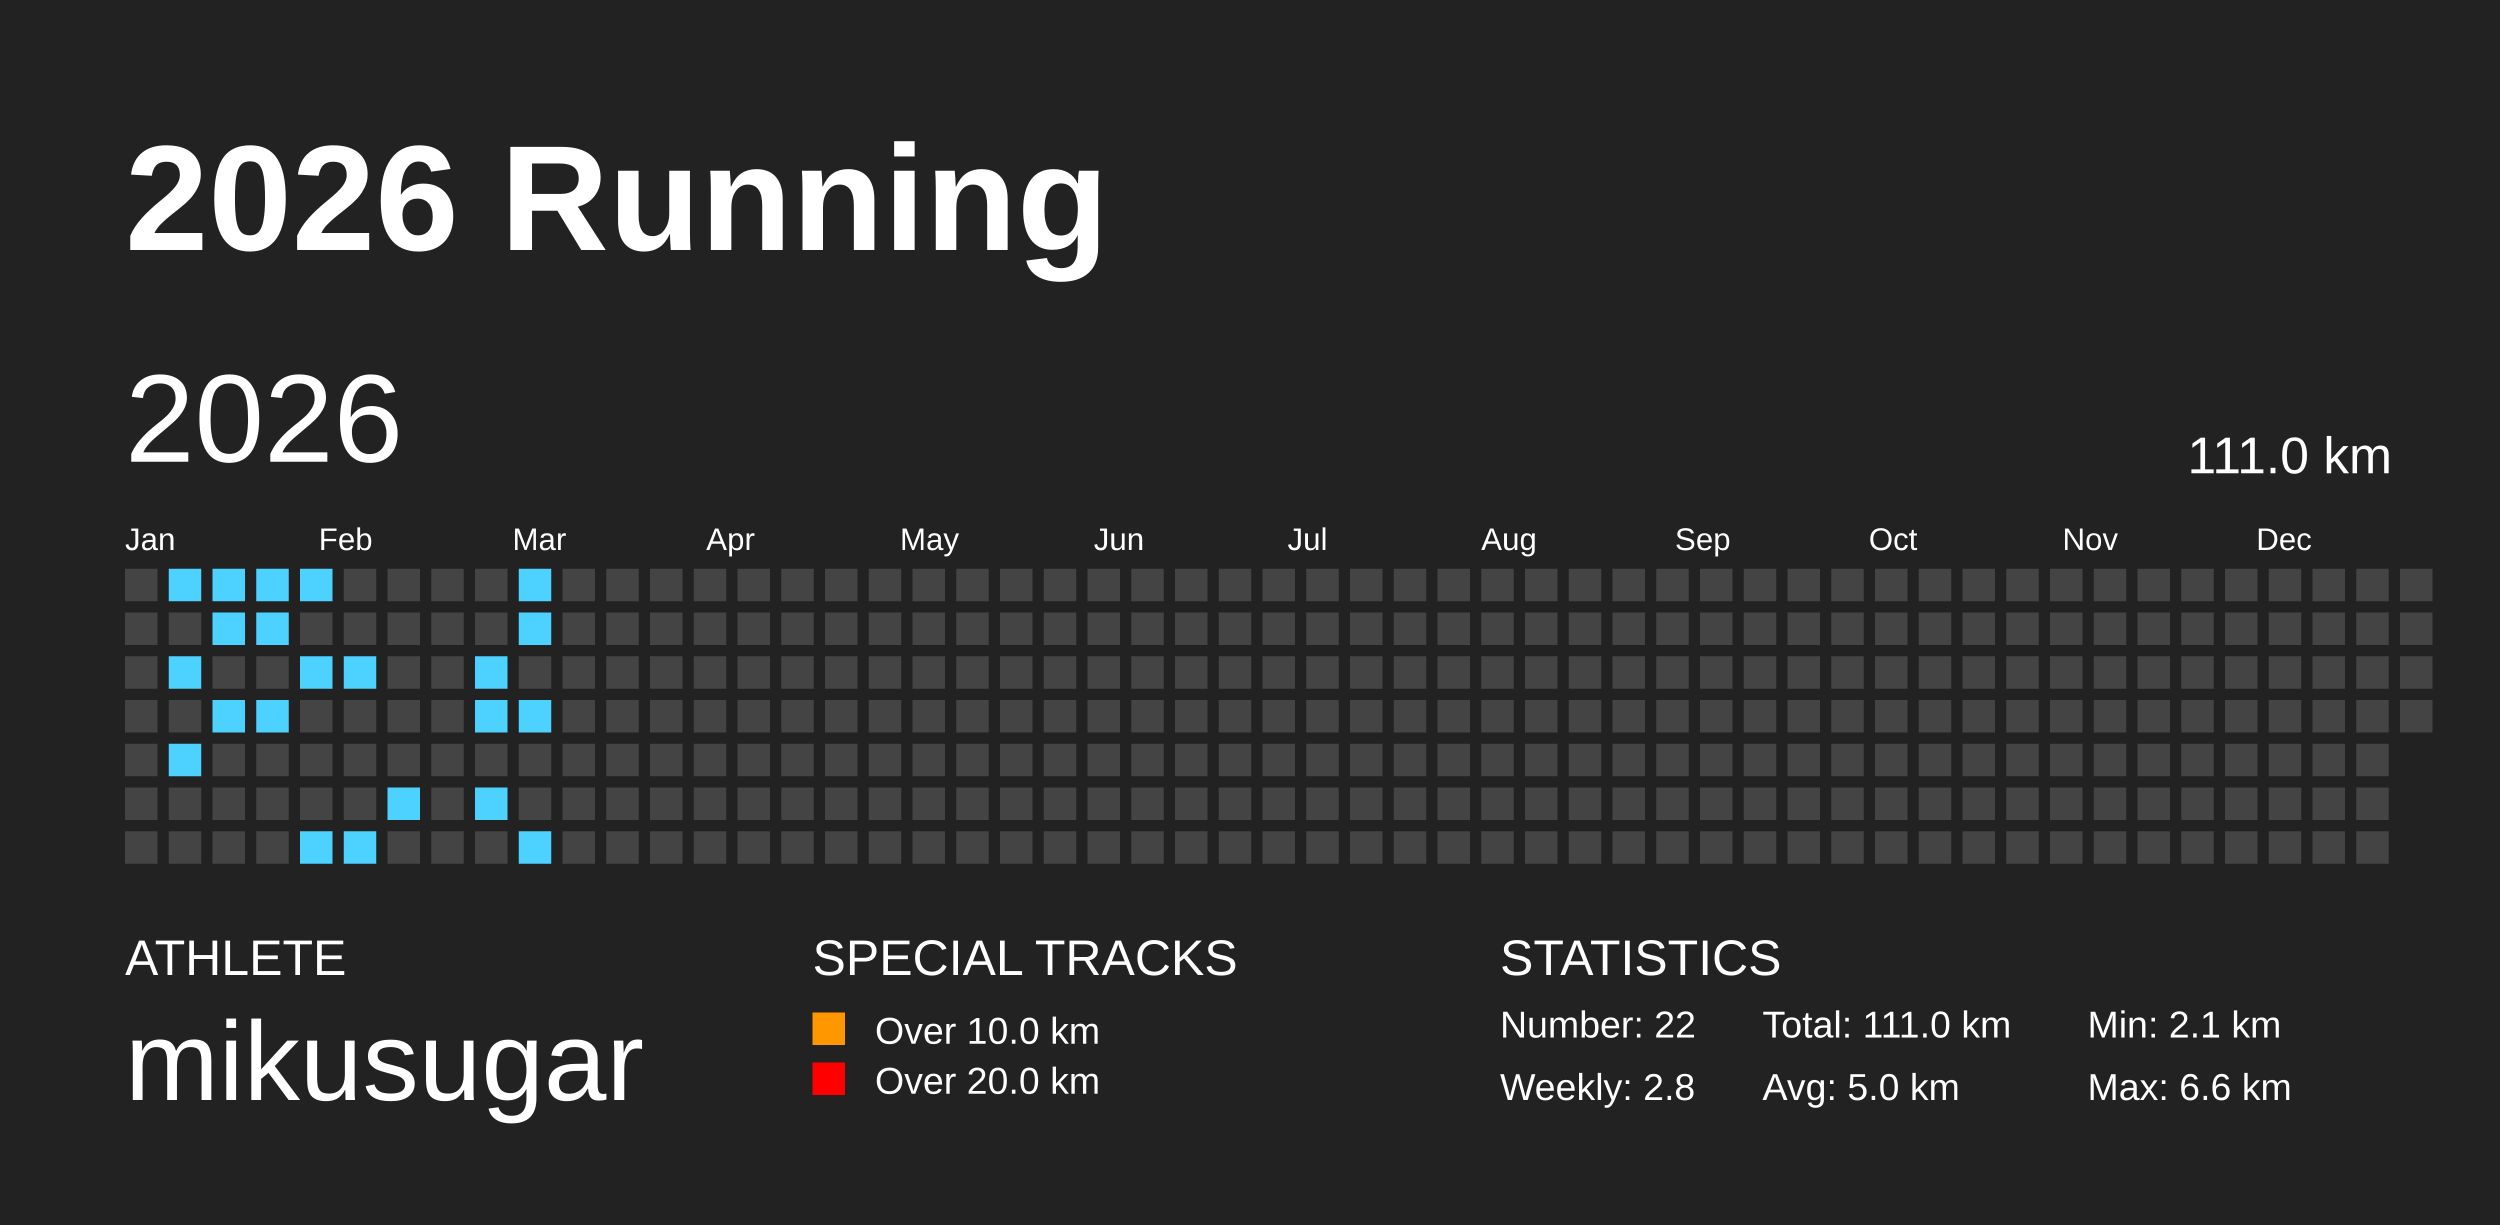
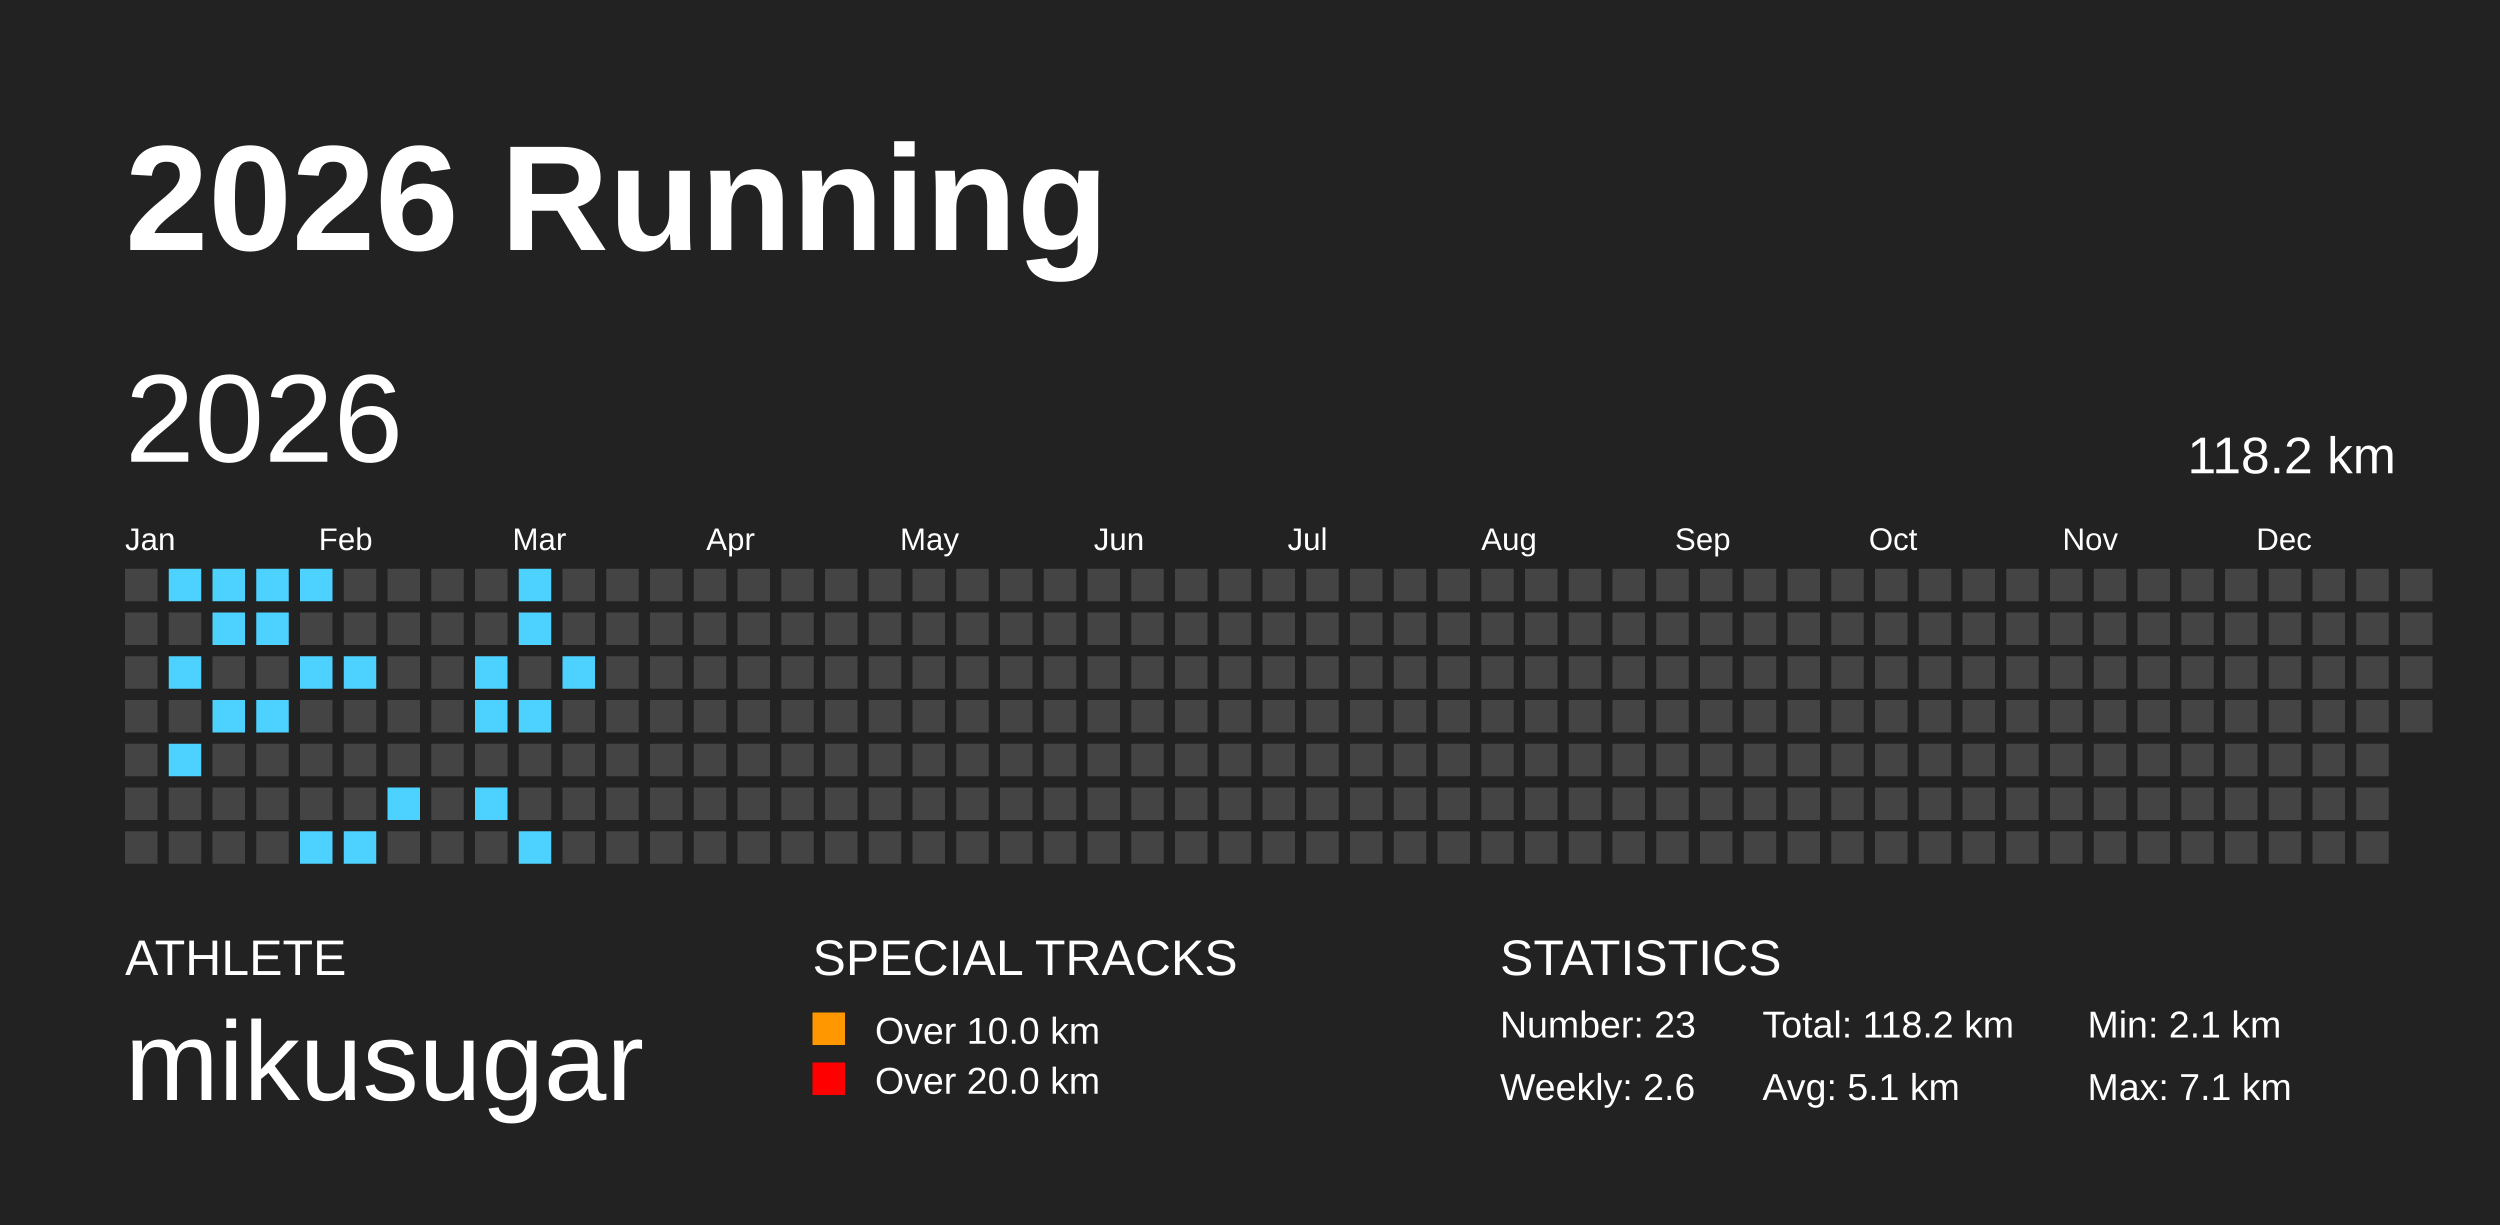
<svg xmlns="http://www.w3.org/2000/svg" baseProfile="full" height="98mm" version="1.1" viewBox="0,0,200,98" width="200mm">
  <defs />
  <rect fill="#222222" height="98" width="200" x="0" y="0" />
  <text fill="#FFFFFF" style="font-size:12px; font-family:Arial; font-weight:bold;" x="10" y="20">2026 Running</text>
  <text fill="#FFFFFF" style="font-size:4px; font-family:Arial" x="10" y="78">ATHLETE</text>
  <text fill="#FFFFFF" style="font-size:9px; font-family:Arial" x="10" y="88">mikusugar</text>
  <text fill="#FFFFFF" style="font-size:4px; font-family:Arial" x="65" y="78">SPECIAL TRACKS</text>
  <rect fill="#ff9800" height="2.6" width="2.6" x="65" y="81" />
  <text fill="#FFFFFF" style="font-size:3px; font-family:Arial" x="70" y="83.5">Over 10.0 km</text>
  <rect fill="red" height="2.6" width="2.6" x="65" y="85" />
  <text fill="#FFFFFF" style="font-size:3px; font-family:Arial" x="70" y="87.5">Over 20.0 km</text>
  <text fill="#FFFFFF" style="font-size:4px; font-family:Arial" x="120" y="78">STATISTICS</text>
-   <text fill="#FFFFFF" style="font-size:3px; font-family:Arial" x="120" y="83">Number: 22</text>
-   <text fill="#FFFFFF" style="font-size:3px; font-family:Arial" x="120" y="88">Weekly: 2.8</text>
-   <text fill="#FFFFFF" style="font-size:3px; font-family:Arial" x="141" y="83">Total: 111.0 km</text>
-   <text fill="#FFFFFF" style="font-size:3px; font-family:Arial" x="141" y="88">Avg: 5.0 km</text>
+   <text fill="#FFFFFF" style="font-size:3px; font-family:Arial" x="120" y="83">Number: 23</text>
+   <text fill="#FFFFFF" style="font-size:3px; font-family:Arial" x="120" y="88">Weekly: 2.6</text>
+   <text fill="#FFFFFF" style="font-size:3px; font-family:Arial" x="141" y="83">Total: 118.2 km</text>
+   <text fill="#FFFFFF" style="font-size:3px; font-family:Arial" x="141" y="88">Avg: 5.1 km</text>
  <text fill="#FFFFFF" style="font-size:3px; font-family:Arial" x="167" y="83">Min: 2.1 km</text>
-   <text fill="#FFFFFF" style="font-size:3px; font-family:Arial" x="167" y="88">Max: 6.6 km</text>
+   <text fill="#FFFFFF" style="font-size:3px; font-family:Arial" x="167" y="88">Max: 7.1 km</text>
  <text dominant-baseline="hanging" fill="#FFFFFF" style="font-size:10.0px; font-family:Arial;" x="10" y="30">2026</text>
-   <text dominant-baseline="hanging" fill="#FFFFFF" style="font-size:4.125px; font-family:Arial;" x="175" y="35">111.0 km</text>
+   <text dominant-baseline="hanging" fill="#FFFFFF" style="font-size:4.125px; font-family:Arial;" x="175" y="35">118.2 km</text>
  <text fill="#FFFFFF" style="font-size:2.5px; font-family:Arial" x="10.0" y="44">Jan</text>
  <text fill="#FFFFFF" style="font-size:2.5px; font-family:Arial" x="25.5" y="44">Feb</text>
  <text fill="#FFFFFF" style="font-size:2.5px; font-family:Arial" x="41.0" y="44">Mar</text>
  <text fill="#FFFFFF" style="font-size:2.5px; font-family:Arial" x="56.5" y="44">Apr</text>
  <text fill="#FFFFFF" style="font-size:2.5px; font-family:Arial" x="72.0" y="44">May</text>
  <text fill="#FFFFFF" style="font-size:2.5px; font-family:Arial" x="87.5" y="44">Jun</text>
  <text fill="#FFFFFF" style="font-size:2.5px; font-family:Arial" x="103.0" y="44">Jul</text>
  <text fill="#FFFFFF" style="font-size:2.5px; font-family:Arial" x="118.5" y="44">Aug</text>
  <text fill="#FFFFFF" style="font-size:2.5px; font-family:Arial" x="134.0" y="44">Sep</text>
  <text fill="#FFFFFF" style="font-size:2.5px; font-family:Arial" x="149.5" y="44">Oct</text>
  <text fill="#FFFFFF" style="font-size:2.5px; font-family:Arial" x="165.0" y="44">Nov</text>
  <text fill="#FFFFFF" style="font-size:2.5px; font-family:Arial" x="180.5" y="44">Dec</text>
  <rect fill="#444444" height="2.6" width="2.6" x="10.0" y="45.5" />
  <rect fill="#444444" height="2.6" width="2.6" x="10.0" y="49.0" />
  <rect fill="#444444" height="2.6" width="2.6" x="10.0" y="52.5" />
  <rect fill="#444444" height="2.6" width="2.6" x="10.0" y="56.0" />
  <rect fill="#444444" height="2.6" width="2.6" x="10.0" y="59.5" />
  <rect fill="#444444" height="2.6" width="2.6" x="10.0" y="63.0" />
  <rect fill="#444444" height="2.6" width="2.6" x="10.0" y="66.5" />
  <rect fill="#4DD2FF" height="2.6" width="2.6" x="13.5" y="45.5" />
  <rect fill="#444444" height="2.6" width="2.6" x="13.5" y="49.0" />
  <rect fill="#4DD2FF" height="2.6" width="2.6" x="13.5" y="52.5" />
  <rect fill="#444444" height="2.6" width="2.6" x="13.5" y="56.0" />
  <rect fill="#4DD2FF" height="2.6" width="2.6" x="13.5" y="59.5" />
  <rect fill="#444444" height="2.6" width="2.6" x="13.5" y="63.0" />
  <rect fill="#444444" height="2.6" width="2.6" x="13.5" y="66.5" />
  <rect fill="#4DD2FF" height="2.6" width="2.6" x="17.0" y="45.5" />
  <rect fill="#4DD2FF" height="2.6" width="2.6" x="17.0" y="49.0" />
  <rect fill="#444444" height="2.6" width="2.6" x="17.0" y="52.5" />
  <rect fill="#4DD2FF" height="2.6" width="2.6" x="17.0" y="56.0" />
  <rect fill="#444444" height="2.6" width="2.6" x="17.0" y="59.5" />
  <rect fill="#444444" height="2.6" width="2.6" x="17.0" y="63.0" />
  <rect fill="#444444" height="2.6" width="2.6" x="17.0" y="66.5" />
  <rect fill="#4DD2FF" height="2.6" width="2.6" x="20.5" y="45.5" />
  <rect fill="#4DD2FF" height="2.6" width="2.6" x="20.5" y="49.0" />
  <rect fill="#444444" height="2.6" width="2.6" x="20.5" y="52.5" />
  <rect fill="#4DD2FF" height="2.6" width="2.6" x="20.5" y="56.0" />
  <rect fill="#444444" height="2.6" width="2.6" x="20.5" y="59.5" />
  <rect fill="#444444" height="2.6" width="2.6" x="20.5" y="63.0" />
  <rect fill="#444444" height="2.6" width="2.6" x="20.5" y="66.5" />
  <rect fill="#4DD2FF" height="2.6" width="2.6" x="24.0" y="45.5" />
  <rect fill="#444444" height="2.6" width="2.6" x="24.0" y="49.0" />
  <rect fill="#4DD2FF" height="2.6" width="2.6" x="24.0" y="52.5" />
  <rect fill="#444444" height="2.6" width="2.6" x="24.0" y="56.0" />
  <rect fill="#444444" height="2.6" width="2.6" x="24.0" y="59.5" />
  <rect fill="#444444" height="2.6" width="2.6" x="24.0" y="63.0" />
  <rect fill="#4DD2FF" height="2.6" width="2.6" x="24.0" y="66.5" />
  <rect fill="#444444" height="2.6" width="2.6" x="27.5" y="45.5" />
  <rect fill="#444444" height="2.6" width="2.6" x="27.5" y="49.0" />
  <rect fill="#4DD2FF" height="2.6" width="2.6" x="27.5" y="52.5" />
  <rect fill="#444444" height="2.6" width="2.6" x="27.5" y="56.0" />
  <rect fill="#444444" height="2.6" width="2.6" x="27.5" y="59.5" />
  <rect fill="#444444" height="2.6" width="2.6" x="27.5" y="63.0" />
  <rect fill="#4DD2FF" height="2.6" width="2.6" x="27.5" y="66.5" />
  <rect fill="#444444" height="2.6" width="2.6" x="31.0" y="45.5" />
  <rect fill="#444444" height="2.6" width="2.6" x="31.0" y="49.0" />
  <rect fill="#444444" height="2.6" width="2.6" x="31.0" y="52.5" />
  <rect fill="#444444" height="2.6" width="2.6" x="31.0" y="56.0" />
  <rect fill="#444444" height="2.6" width="2.6" x="31.0" y="59.5" />
  <rect fill="#4DD2FF" height="2.6" width="2.6" x="31.0" y="63.0" />
  <rect fill="#444444" height="2.6" width="2.6" x="31.0" y="66.5" />
  <rect fill="#444444" height="2.6" width="2.6" x="34.5" y="45.5" />
  <rect fill="#444444" height="2.6" width="2.6" x="34.5" y="49.0" />
  <rect fill="#444444" height="2.6" width="2.6" x="34.5" y="52.5" />
  <rect fill="#444444" height="2.6" width="2.6" x="34.5" y="56.0" />
  <rect fill="#444444" height="2.6" width="2.6" x="34.5" y="59.5" />
  <rect fill="#444444" height="2.6" width="2.6" x="34.5" y="63.0" />
  <rect fill="#444444" height="2.6" width="2.6" x="34.5" y="66.5" />
  <rect fill="#444444" height="2.6" width="2.6" x="38.0" y="45.5" />
  <rect fill="#444444" height="2.6" width="2.6" x="38.0" y="49.0" />
  <rect fill="#4DD2FF" height="2.6" width="2.6" x="38.0" y="52.5" />
  <rect fill="#4DD2FF" height="2.6" width="2.6" x="38.0" y="56.0" />
  <rect fill="#444444" height="2.6" width="2.6" x="38.0" y="59.5" />
  <rect fill="#4DD2FF" height="2.6" width="2.6" x="38.0" y="63.0" />
  <rect fill="#444444" height="2.6" width="2.6" x="38.0" y="66.5" />
  <rect fill="#4DD2FF" height="2.6" width="2.6" x="41.5" y="45.5" />
  <rect fill="#4DD2FF" height="2.6" width="2.6" x="41.5" y="49.0" />
  <rect fill="#444444" height="2.6" width="2.6" x="41.5" y="52.5" />
  <rect fill="#4DD2FF" height="2.6" width="2.6" x="41.5" y="56.0" />
  <rect fill="#444444" height="2.6" width="2.6" x="41.5" y="59.5" />
  <rect fill="#444444" height="2.6" width="2.6" x="41.5" y="63.0" />
  <rect fill="#4DD2FF" height="2.6" width="2.6" x="41.5" y="66.5" />
  <rect fill="#444444" height="2.6" width="2.6" x="45.0" y="45.5" />
  <rect fill="#444444" height="2.6" width="2.6" x="45.0" y="49.0" />
-   <rect fill="#444444" height="2.6" width="2.6" x="45.0" y="52.5" />
+   <rect fill="#4DD2FF" height="2.6" width="2.6" x="45.0" y="52.5" />
  <rect fill="#444444" height="2.6" width="2.6" x="45.0" y="56.0" />
  <rect fill="#444444" height="2.6" width="2.6" x="45.0" y="59.5" />
  <rect fill="#444444" height="2.6" width="2.6" x="45.0" y="63.0" />
  <rect fill="#444444" height="2.6" width="2.6" x="45.0" y="66.5" />
  <rect fill="#444444" height="2.6" width="2.6" x="48.5" y="45.5" />
  <rect fill="#444444" height="2.6" width="2.6" x="48.5" y="49.0" />
  <rect fill="#444444" height="2.6" width="2.6" x="48.5" y="52.5" />
  <rect fill="#444444" height="2.6" width="2.6" x="48.5" y="56.0" />
  <rect fill="#444444" height="2.6" width="2.6" x="48.5" y="59.5" />
  <rect fill="#444444" height="2.6" width="2.6" x="48.5" y="63.0" />
  <rect fill="#444444" height="2.6" width="2.6" x="48.5" y="66.5" />
  <rect fill="#444444" height="2.6" width="2.6" x="52.0" y="45.5" />
  <rect fill="#444444" height="2.6" width="2.6" x="52.0" y="49.0" />
  <rect fill="#444444" height="2.6" width="2.6" x="52.0" y="52.5" />
  <rect fill="#444444" height="2.6" width="2.6" x="52.0" y="56.0" />
  <rect fill="#444444" height="2.6" width="2.6" x="52.0" y="59.5" />
  <rect fill="#444444" height="2.6" width="2.6" x="52.0" y="63.0" />
  <rect fill="#444444" height="2.6" width="2.6" x="52.0" y="66.5" />
  <rect fill="#444444" height="2.6" width="2.6" x="55.5" y="45.5" />
  <rect fill="#444444" height="2.6" width="2.6" x="55.5" y="49.0" />
  <rect fill="#444444" height="2.6" width="2.6" x="55.5" y="52.5" />
  <rect fill="#444444" height="2.6" width="2.6" x="55.5" y="56.0" />
  <rect fill="#444444" height="2.6" width="2.6" x="55.5" y="59.5" />
  <rect fill="#444444" height="2.6" width="2.6" x="55.5" y="63.0" />
  <rect fill="#444444" height="2.6" width="2.6" x="55.5" y="66.5" />
  <rect fill="#444444" height="2.6" width="2.6" x="59.0" y="45.5" />
  <rect fill="#444444" height="2.6" width="2.6" x="59.0" y="49.0" />
  <rect fill="#444444" height="2.6" width="2.6" x="59.0" y="52.5" />
  <rect fill="#444444" height="2.6" width="2.6" x="59.0" y="56.0" />
  <rect fill="#444444" height="2.6" width="2.6" x="59.0" y="59.5" />
  <rect fill="#444444" height="2.6" width="2.6" x="59.0" y="63.0" />
  <rect fill="#444444" height="2.6" width="2.6" x="59.0" y="66.5" />
  <rect fill="#444444" height="2.6" width="2.6" x="62.5" y="45.5" />
  <rect fill="#444444" height="2.6" width="2.6" x="62.5" y="49.0" />
  <rect fill="#444444" height="2.6" width="2.6" x="62.5" y="52.5" />
  <rect fill="#444444" height="2.6" width="2.6" x="62.5" y="56.0" />
  <rect fill="#444444" height="2.6" width="2.6" x="62.5" y="59.5" />
  <rect fill="#444444" height="2.6" width="2.6" x="62.5" y="63.0" />
  <rect fill="#444444" height="2.6" width="2.6" x="62.5" y="66.5" />
  <rect fill="#444444" height="2.6" width="2.6" x="66.0" y="45.5" />
  <rect fill="#444444" height="2.6" width="2.6" x="66.0" y="49.0" />
  <rect fill="#444444" height="2.6" width="2.6" x="66.0" y="52.5" />
  <rect fill="#444444" height="2.6" width="2.6" x="66.0" y="56.0" />
  <rect fill="#444444" height="2.6" width="2.6" x="66.0" y="59.5" />
  <rect fill="#444444" height="2.6" width="2.6" x="66.0" y="63.0" />
  <rect fill="#444444" height="2.6" width="2.6" x="66.0" y="66.5" />
  <rect fill="#444444" height="2.6" width="2.6" x="69.5" y="45.5" />
  <rect fill="#444444" height="2.6" width="2.6" x="69.5" y="49.0" />
  <rect fill="#444444" height="2.6" width="2.6" x="69.5" y="52.5" />
  <rect fill="#444444" height="2.6" width="2.6" x="69.5" y="56.0" />
  <rect fill="#444444" height="2.6" width="2.6" x="69.5" y="59.5" />
  <rect fill="#444444" height="2.6" width="2.6" x="69.5" y="63.0" />
  <rect fill="#444444" height="2.6" width="2.6" x="69.5" y="66.5" />
  <rect fill="#444444" height="2.6" width="2.6" x="73.0" y="45.5" />
  <rect fill="#444444" height="2.6" width="2.6" x="73.0" y="49.0" />
  <rect fill="#444444" height="2.6" width="2.6" x="73.0" y="52.5" />
  <rect fill="#444444" height="2.6" width="2.6" x="73.0" y="56.0" />
  <rect fill="#444444" height="2.6" width="2.6" x="73.0" y="59.5" />
  <rect fill="#444444" height="2.6" width="2.6" x="73.0" y="63.0" />
  <rect fill="#444444" height="2.6" width="2.6" x="73.0" y="66.5" />
  <rect fill="#444444" height="2.6" width="2.6" x="76.5" y="45.5" />
  <rect fill="#444444" height="2.6" width="2.6" x="76.5" y="49.0" />
  <rect fill="#444444" height="2.6" width="2.6" x="76.5" y="52.5" />
  <rect fill="#444444" height="2.6" width="2.6" x="76.5" y="56.0" />
  <rect fill="#444444" height="2.6" width="2.6" x="76.5" y="59.5" />
  <rect fill="#444444" height="2.6" width="2.6" x="76.5" y="63.0" />
  <rect fill="#444444" height="2.6" width="2.6" x="76.5" y="66.5" />
  <rect fill="#444444" height="2.6" width="2.6" x="80.0" y="45.5" />
  <rect fill="#444444" height="2.6" width="2.6" x="80.0" y="49.0" />
  <rect fill="#444444" height="2.6" width="2.6" x="80.0" y="52.5" />
  <rect fill="#444444" height="2.6" width="2.6" x="80.0" y="56.0" />
  <rect fill="#444444" height="2.6" width="2.6" x="80.0" y="59.5" />
  <rect fill="#444444" height="2.6" width="2.6" x="80.0" y="63.0" />
  <rect fill="#444444" height="2.6" width="2.6" x="80.0" y="66.5" />
  <rect fill="#444444" height="2.6" width="2.6" x="83.5" y="45.5" />
  <rect fill="#444444" height="2.6" width="2.6" x="83.5" y="49.0" />
  <rect fill="#444444" height="2.6" width="2.6" x="83.5" y="52.5" />
  <rect fill="#444444" height="2.6" width="2.6" x="83.5" y="56.0" />
  <rect fill="#444444" height="2.6" width="2.6" x="83.5" y="59.5" />
  <rect fill="#444444" height="2.6" width="2.6" x="83.5" y="63.0" />
  <rect fill="#444444" height="2.6" width="2.6" x="83.5" y="66.5" />
  <rect fill="#444444" height="2.6" width="2.6" x="87.0" y="45.5" />
  <rect fill="#444444" height="2.6" width="2.6" x="87.0" y="49.0" />
  <rect fill="#444444" height="2.6" width="2.6" x="87.0" y="52.5" />
  <rect fill="#444444" height="2.6" width="2.6" x="87.0" y="56.0" />
  <rect fill="#444444" height="2.6" width="2.6" x="87.0" y="59.5" />
  <rect fill="#444444" height="2.6" width="2.6" x="87.0" y="63.0" />
  <rect fill="#444444" height="2.6" width="2.6" x="87.0" y="66.5" />
  <rect fill="#444444" height="2.6" width="2.6" x="90.5" y="45.5" />
  <rect fill="#444444" height="2.6" width="2.6" x="90.5" y="49.0" />
  <rect fill="#444444" height="2.6" width="2.6" x="90.5" y="52.5" />
  <rect fill="#444444" height="2.6" width="2.6" x="90.5" y="56.0" />
  <rect fill="#444444" height="2.6" width="2.6" x="90.5" y="59.5" />
  <rect fill="#444444" height="2.6" width="2.6" x="90.5" y="63.0" />
  <rect fill="#444444" height="2.6" width="2.6" x="90.5" y="66.5" />
  <rect fill="#444444" height="2.6" width="2.6" x="94.0" y="45.5" />
  <rect fill="#444444" height="2.6" width="2.6" x="94.0" y="49.0" />
  <rect fill="#444444" height="2.6" width="2.6" x="94.0" y="52.5" />
  <rect fill="#444444" height="2.6" width="2.6" x="94.0" y="56.0" />
  <rect fill="#444444" height="2.6" width="2.6" x="94.0" y="59.5" />
  <rect fill="#444444" height="2.6" width="2.6" x="94.0" y="63.0" />
  <rect fill="#444444" height="2.6" width="2.6" x="94.0" y="66.5" />
  <rect fill="#444444" height="2.6" width="2.6" x="97.5" y="45.5" />
  <rect fill="#444444" height="2.6" width="2.6" x="97.5" y="49.0" />
  <rect fill="#444444" height="2.6" width="2.6" x="97.5" y="52.5" />
  <rect fill="#444444" height="2.6" width="2.6" x="97.5" y="56.0" />
  <rect fill="#444444" height="2.6" width="2.6" x="97.5" y="59.5" />
  <rect fill="#444444" height="2.6" width="2.6" x="97.5" y="63.0" />
  <rect fill="#444444" height="2.6" width="2.6" x="97.5" y="66.5" />
  <rect fill="#444444" height="2.6" width="2.6" x="101.0" y="45.5" />
  <rect fill="#444444" height="2.6" width="2.6" x="101.0" y="49.0" />
  <rect fill="#444444" height="2.6" width="2.6" x="101.0" y="52.5" />
  <rect fill="#444444" height="2.6" width="2.6" x="101.0" y="56.0" />
  <rect fill="#444444" height="2.6" width="2.6" x="101.0" y="59.5" />
  <rect fill="#444444" height="2.6" width="2.6" x="101.0" y="63.0" />
  <rect fill="#444444" height="2.6" width="2.6" x="101.0" y="66.5" />
  <rect fill="#444444" height="2.6" width="2.6" x="104.5" y="45.5" />
  <rect fill="#444444" height="2.6" width="2.6" x="104.5" y="49.0" />
  <rect fill="#444444" height="2.6" width="2.6" x="104.5" y="52.5" />
  <rect fill="#444444" height="2.6" width="2.6" x="104.5" y="56.0" />
  <rect fill="#444444" height="2.6" width="2.6" x="104.5" y="59.5" />
  <rect fill="#444444" height="2.6" width="2.6" x="104.5" y="63.0" />
  <rect fill="#444444" height="2.6" width="2.6" x="104.5" y="66.5" />
  <rect fill="#444444" height="2.6" width="2.6" x="108.0" y="45.5" />
  <rect fill="#444444" height="2.6" width="2.6" x="108.0" y="49.0" />
  <rect fill="#444444" height="2.6" width="2.6" x="108.0" y="52.5" />
  <rect fill="#444444" height="2.6" width="2.6" x="108.0" y="56.0" />
  <rect fill="#444444" height="2.6" width="2.6" x="108.0" y="59.5" />
  <rect fill="#444444" height="2.6" width="2.6" x="108.0" y="63.0" />
  <rect fill="#444444" height="2.6" width="2.6" x="108.0" y="66.5" />
  <rect fill="#444444" height="2.6" width="2.6" x="111.5" y="45.5" />
  <rect fill="#444444" height="2.6" width="2.6" x="111.5" y="49.0" />
  <rect fill="#444444" height="2.6" width="2.6" x="111.5" y="52.5" />
  <rect fill="#444444" height="2.6" width="2.6" x="111.5" y="56.0" />
  <rect fill="#444444" height="2.6" width="2.6" x="111.5" y="59.5" />
  <rect fill="#444444" height="2.6" width="2.6" x="111.5" y="63.0" />
  <rect fill="#444444" height="2.6" width="2.6" x="111.5" y="66.5" />
  <rect fill="#444444" height="2.6" width="2.6" x="115.0" y="45.5" />
  <rect fill="#444444" height="2.6" width="2.6" x="115.0" y="49.0" />
  <rect fill="#444444" height="2.6" width="2.6" x="115.0" y="52.5" />
  <rect fill="#444444" height="2.6" width="2.6" x="115.0" y="56.0" />
  <rect fill="#444444" height="2.6" width="2.6" x="115.0" y="59.5" />
  <rect fill="#444444" height="2.6" width="2.6" x="115.0" y="63.0" />
  <rect fill="#444444" height="2.6" width="2.6" x="115.0" y="66.5" />
  <rect fill="#444444" height="2.6" width="2.6" x="118.5" y="45.5" />
  <rect fill="#444444" height="2.6" width="2.6" x="118.5" y="49.0" />
  <rect fill="#444444" height="2.6" width="2.6" x="118.5" y="52.5" />
  <rect fill="#444444" height="2.6" width="2.6" x="118.5" y="56.0" />
  <rect fill="#444444" height="2.6" width="2.6" x="118.5" y="59.5" />
  <rect fill="#444444" height="2.6" width="2.6" x="118.5" y="63.0" />
  <rect fill="#444444" height="2.6" width="2.6" x="118.5" y="66.5" />
  <rect fill="#444444" height="2.6" width="2.6" x="122.0" y="45.5" />
  <rect fill="#444444" height="2.6" width="2.6" x="122.0" y="49.0" />
  <rect fill="#444444" height="2.6" width="2.6" x="122.0" y="52.5" />
  <rect fill="#444444" height="2.6" width="2.6" x="122.0" y="56.0" />
  <rect fill="#444444" height="2.6" width="2.6" x="122.0" y="59.5" />
  <rect fill="#444444" height="2.6" width="2.6" x="122.0" y="63.0" />
  <rect fill="#444444" height="2.6" width="2.6" x="122.0" y="66.5" />
  <rect fill="#444444" height="2.6" width="2.6" x="125.5" y="45.5" />
  <rect fill="#444444" height="2.6" width="2.6" x="125.5" y="49.0" />
  <rect fill="#444444" height="2.6" width="2.6" x="125.5" y="52.5" />
  <rect fill="#444444" height="2.6" width="2.6" x="125.5" y="56.0" />
  <rect fill="#444444" height="2.6" width="2.6" x="125.5" y="59.5" />
  <rect fill="#444444" height="2.6" width="2.6" x="125.5" y="63.0" />
  <rect fill="#444444" height="2.6" width="2.6" x="125.5" y="66.5" />
  <rect fill="#444444" height="2.6" width="2.6" x="129.0" y="45.5" />
  <rect fill="#444444" height="2.6" width="2.6" x="129.0" y="49.0" />
  <rect fill="#444444" height="2.6" width="2.6" x="129.0" y="52.5" />
  <rect fill="#444444" height="2.6" width="2.6" x="129.0" y="56.0" />
  <rect fill="#444444" height="2.6" width="2.6" x="129.0" y="59.5" />
  <rect fill="#444444" height="2.6" width="2.6" x="129.0" y="63.0" />
  <rect fill="#444444" height="2.6" width="2.6" x="129.0" y="66.5" />
  <rect fill="#444444" height="2.6" width="2.6" x="132.5" y="45.5" />
  <rect fill="#444444" height="2.6" width="2.6" x="132.5" y="49.0" />
  <rect fill="#444444" height="2.6" width="2.6" x="132.5" y="52.5" />
  <rect fill="#444444" height="2.6" width="2.6" x="132.5" y="56.0" />
  <rect fill="#444444" height="2.6" width="2.6" x="132.5" y="59.5" />
  <rect fill="#444444" height="2.6" width="2.6" x="132.5" y="63.0" />
  <rect fill="#444444" height="2.6" width="2.6" x="132.5" y="66.5" />
  <rect fill="#444444" height="2.6" width="2.6" x="136.0" y="45.5" />
  <rect fill="#444444" height="2.6" width="2.6" x="136.0" y="49.0" />
  <rect fill="#444444" height="2.6" width="2.6" x="136.0" y="52.5" />
  <rect fill="#444444" height="2.6" width="2.6" x="136.0" y="56.0" />
  <rect fill="#444444" height="2.6" width="2.6" x="136.0" y="59.5" />
  <rect fill="#444444" height="2.6" width="2.6" x="136.0" y="63.0" />
  <rect fill="#444444" height="2.6" width="2.6" x="136.0" y="66.5" />
  <rect fill="#444444" height="2.6" width="2.6" x="139.5" y="45.5" />
  <rect fill="#444444" height="2.6" width="2.6" x="139.5" y="49.0" />
  <rect fill="#444444" height="2.6" width="2.6" x="139.5" y="52.5" />
  <rect fill="#444444" height="2.6" width="2.6" x="139.5" y="56.0" />
  <rect fill="#444444" height="2.6" width="2.6" x="139.5" y="59.5" />
  <rect fill="#444444" height="2.6" width="2.6" x="139.5" y="63.0" />
  <rect fill="#444444" height="2.6" width="2.6" x="139.5" y="66.5" />
  <rect fill="#444444" height="2.6" width="2.6" x="143.0" y="45.5" />
  <rect fill="#444444" height="2.6" width="2.6" x="143.0" y="49.0" />
  <rect fill="#444444" height="2.6" width="2.6" x="143.0" y="52.5" />
  <rect fill="#444444" height="2.6" width="2.6" x="143.0" y="56.0" />
  <rect fill="#444444" height="2.6" width="2.6" x="143.0" y="59.5" />
  <rect fill="#444444" height="2.6" width="2.6" x="143.0" y="63.0" />
  <rect fill="#444444" height="2.6" width="2.6" x="143.0" y="66.5" />
  <rect fill="#444444" height="2.6" width="2.6" x="146.5" y="45.5" />
  <rect fill="#444444" height="2.6" width="2.6" x="146.5" y="49.0" />
  <rect fill="#444444" height="2.6" width="2.6" x="146.5" y="52.5" />
  <rect fill="#444444" height="2.6" width="2.6" x="146.5" y="56.0" />
  <rect fill="#444444" height="2.6" width="2.6" x="146.5" y="59.5" />
  <rect fill="#444444" height="2.6" width="2.6" x="146.5" y="63.0" />
  <rect fill="#444444" height="2.6" width="2.6" x="146.5" y="66.5" />
  <rect fill="#444444" height="2.6" width="2.6" x="150.0" y="45.5" />
  <rect fill="#444444" height="2.6" width="2.6" x="150.0" y="49.0" />
  <rect fill="#444444" height="2.6" width="2.6" x="150.0" y="52.5" />
  <rect fill="#444444" height="2.6" width="2.6" x="150.0" y="56.0" />
  <rect fill="#444444" height="2.6" width="2.6" x="150.0" y="59.5" />
  <rect fill="#444444" height="2.6" width="2.6" x="150.0" y="63.0" />
  <rect fill="#444444" height="2.6" width="2.6" x="150.0" y="66.5" />
  <rect fill="#444444" height="2.6" width="2.6" x="153.5" y="45.5" />
  <rect fill="#444444" height="2.6" width="2.6" x="153.5" y="49.0" />
  <rect fill="#444444" height="2.6" width="2.6" x="153.5" y="52.5" />
  <rect fill="#444444" height="2.6" width="2.6" x="153.5" y="56.0" />
  <rect fill="#444444" height="2.6" width="2.6" x="153.5" y="59.5" />
  <rect fill="#444444" height="2.6" width="2.6" x="153.5" y="63.0" />
  <rect fill="#444444" height="2.6" width="2.6" x="153.5" y="66.5" />
  <rect fill="#444444" height="2.6" width="2.6" x="157.0" y="45.5" />
  <rect fill="#444444" height="2.6" width="2.6" x="157.0" y="49.0" />
  <rect fill="#444444" height="2.6" width="2.6" x="157.0" y="52.5" />
  <rect fill="#444444" height="2.6" width="2.6" x="157.0" y="56.0" />
  <rect fill="#444444" height="2.6" width="2.6" x="157.0" y="59.5" />
  <rect fill="#444444" height="2.6" width="2.6" x="157.0" y="63.0" />
  <rect fill="#444444" height="2.6" width="2.6" x="157.0" y="66.5" />
  <rect fill="#444444" height="2.6" width="2.6" x="160.5" y="45.5" />
  <rect fill="#444444" height="2.6" width="2.6" x="160.5" y="49.0" />
  <rect fill="#444444" height="2.6" width="2.6" x="160.5" y="52.5" />
  <rect fill="#444444" height="2.6" width="2.6" x="160.5" y="56.0" />
  <rect fill="#444444" height="2.6" width="2.6" x="160.5" y="59.5" />
  <rect fill="#444444" height="2.6" width="2.6" x="160.5" y="63.0" />
  <rect fill="#444444" height="2.6" width="2.6" x="160.5" y="66.5" />
  <rect fill="#444444" height="2.6" width="2.6" x="164.0" y="45.5" />
  <rect fill="#444444" height="2.6" width="2.6" x="164.0" y="49.0" />
  <rect fill="#444444" height="2.6" width="2.6" x="164.0" y="52.5" />
  <rect fill="#444444" height="2.6" width="2.6" x="164.0" y="56.0" />
  <rect fill="#444444" height="2.6" width="2.6" x="164.0" y="59.5" />
  <rect fill="#444444" height="2.6" width="2.6" x="164.0" y="63.0" />
  <rect fill="#444444" height="2.6" width="2.6" x="164.0" y="66.5" />
  <rect fill="#444444" height="2.6" width="2.6" x="167.5" y="45.5" />
  <rect fill="#444444" height="2.6" width="2.6" x="167.5" y="49.0" />
  <rect fill="#444444" height="2.6" width="2.6" x="167.5" y="52.5" />
  <rect fill="#444444" height="2.6" width="2.6" x="167.5" y="56.0" />
  <rect fill="#444444" height="2.6" width="2.6" x="167.5" y="59.5" />
  <rect fill="#444444" height="2.6" width="2.6" x="167.5" y="63.0" />
  <rect fill="#444444" height="2.6" width="2.6" x="167.5" y="66.5" />
  <rect fill="#444444" height="2.6" width="2.6" x="171.0" y="45.5" />
  <rect fill="#444444" height="2.6" width="2.6" x="171.0" y="49.0" />
  <rect fill="#444444" height="2.6" width="2.6" x="171.0" y="52.5" />
  <rect fill="#444444" height="2.6" width="2.6" x="171.0" y="56.0" />
  <rect fill="#444444" height="2.6" width="2.6" x="171.0" y="59.5" />
  <rect fill="#444444" height="2.6" width="2.6" x="171.0" y="63.0" />
  <rect fill="#444444" height="2.6" width="2.6" x="171.0" y="66.5" />
  <rect fill="#444444" height="2.6" width="2.6" x="174.5" y="45.5" />
  <rect fill="#444444" height="2.6" width="2.6" x="174.5" y="49.0" />
  <rect fill="#444444" height="2.6" width="2.6" x="174.5" y="52.5" />
  <rect fill="#444444" height="2.6" width="2.6" x="174.5" y="56.0" />
  <rect fill="#444444" height="2.6" width="2.6" x="174.5" y="59.5" />
  <rect fill="#444444" height="2.6" width="2.6" x="174.5" y="63.0" />
  <rect fill="#444444" height="2.6" width="2.6" x="174.5" y="66.5" />
  <rect fill="#444444" height="2.6" width="2.6" x="178.0" y="45.5" />
  <rect fill="#444444" height="2.6" width="2.6" x="178.0" y="49.0" />
  <rect fill="#444444" height="2.6" width="2.6" x="178.0" y="52.5" />
  <rect fill="#444444" height="2.6" width="2.6" x="178.0" y="56.0" />
  <rect fill="#444444" height="2.6" width="2.6" x="178.0" y="59.5" />
  <rect fill="#444444" height="2.6" width="2.6" x="178.0" y="63.0" />
  <rect fill="#444444" height="2.6" width="2.6" x="178.0" y="66.5" />
  <rect fill="#444444" height="2.6" width="2.6" x="181.5" y="45.5" />
  <rect fill="#444444" height="2.6" width="2.6" x="181.5" y="49.0" />
  <rect fill="#444444" height="2.6" width="2.6" x="181.5" y="52.5" />
  <rect fill="#444444" height="2.6" width="2.6" x="181.5" y="56.0" />
  <rect fill="#444444" height="2.6" width="2.6" x="181.5" y="59.5" />
  <rect fill="#444444" height="2.6" width="2.6" x="181.5" y="63.0" />
  <rect fill="#444444" height="2.6" width="2.6" x="181.5" y="66.5" />
  <rect fill="#444444" height="2.6" width="2.6" x="185.0" y="45.5" />
  <rect fill="#444444" height="2.6" width="2.6" x="185.0" y="49.0" />
  <rect fill="#444444" height="2.6" width="2.6" x="185.0" y="52.5" />
  <rect fill="#444444" height="2.6" width="2.6" x="185.0" y="56.0" />
  <rect fill="#444444" height="2.6" width="2.6" x="185.0" y="59.5" />
  <rect fill="#444444" height="2.6" width="2.6" x="185.0" y="63.0" />
  <rect fill="#444444" height="2.6" width="2.6" x="185.0" y="66.5" />
  <rect fill="#444444" height="2.6" width="2.6" x="188.5" y="45.5" />
  <rect fill="#444444" height="2.6" width="2.6" x="188.5" y="49.0" />
  <rect fill="#444444" height="2.6" width="2.6" x="188.5" y="52.5" />
  <rect fill="#444444" height="2.6" width="2.6" x="188.5" y="56.0" />
  <rect fill="#444444" height="2.6" width="2.6" x="188.5" y="59.5" />
  <rect fill="#444444" height="2.6" width="2.6" x="188.5" y="63.0" />
  <rect fill="#444444" height="2.6" width="2.6" x="188.5" y="66.5" />
  <rect fill="#444444" height="2.6" width="2.6" x="192.0" y="45.5" />
  <rect fill="#444444" height="2.6" width="2.6" x="192.0" y="49.0" />
  <rect fill="#444444" height="2.6" width="2.6" x="192.0" y="52.5" />
  <rect fill="#444444" height="2.6" width="2.6" x="192.0" y="56.0" />
</svg>
